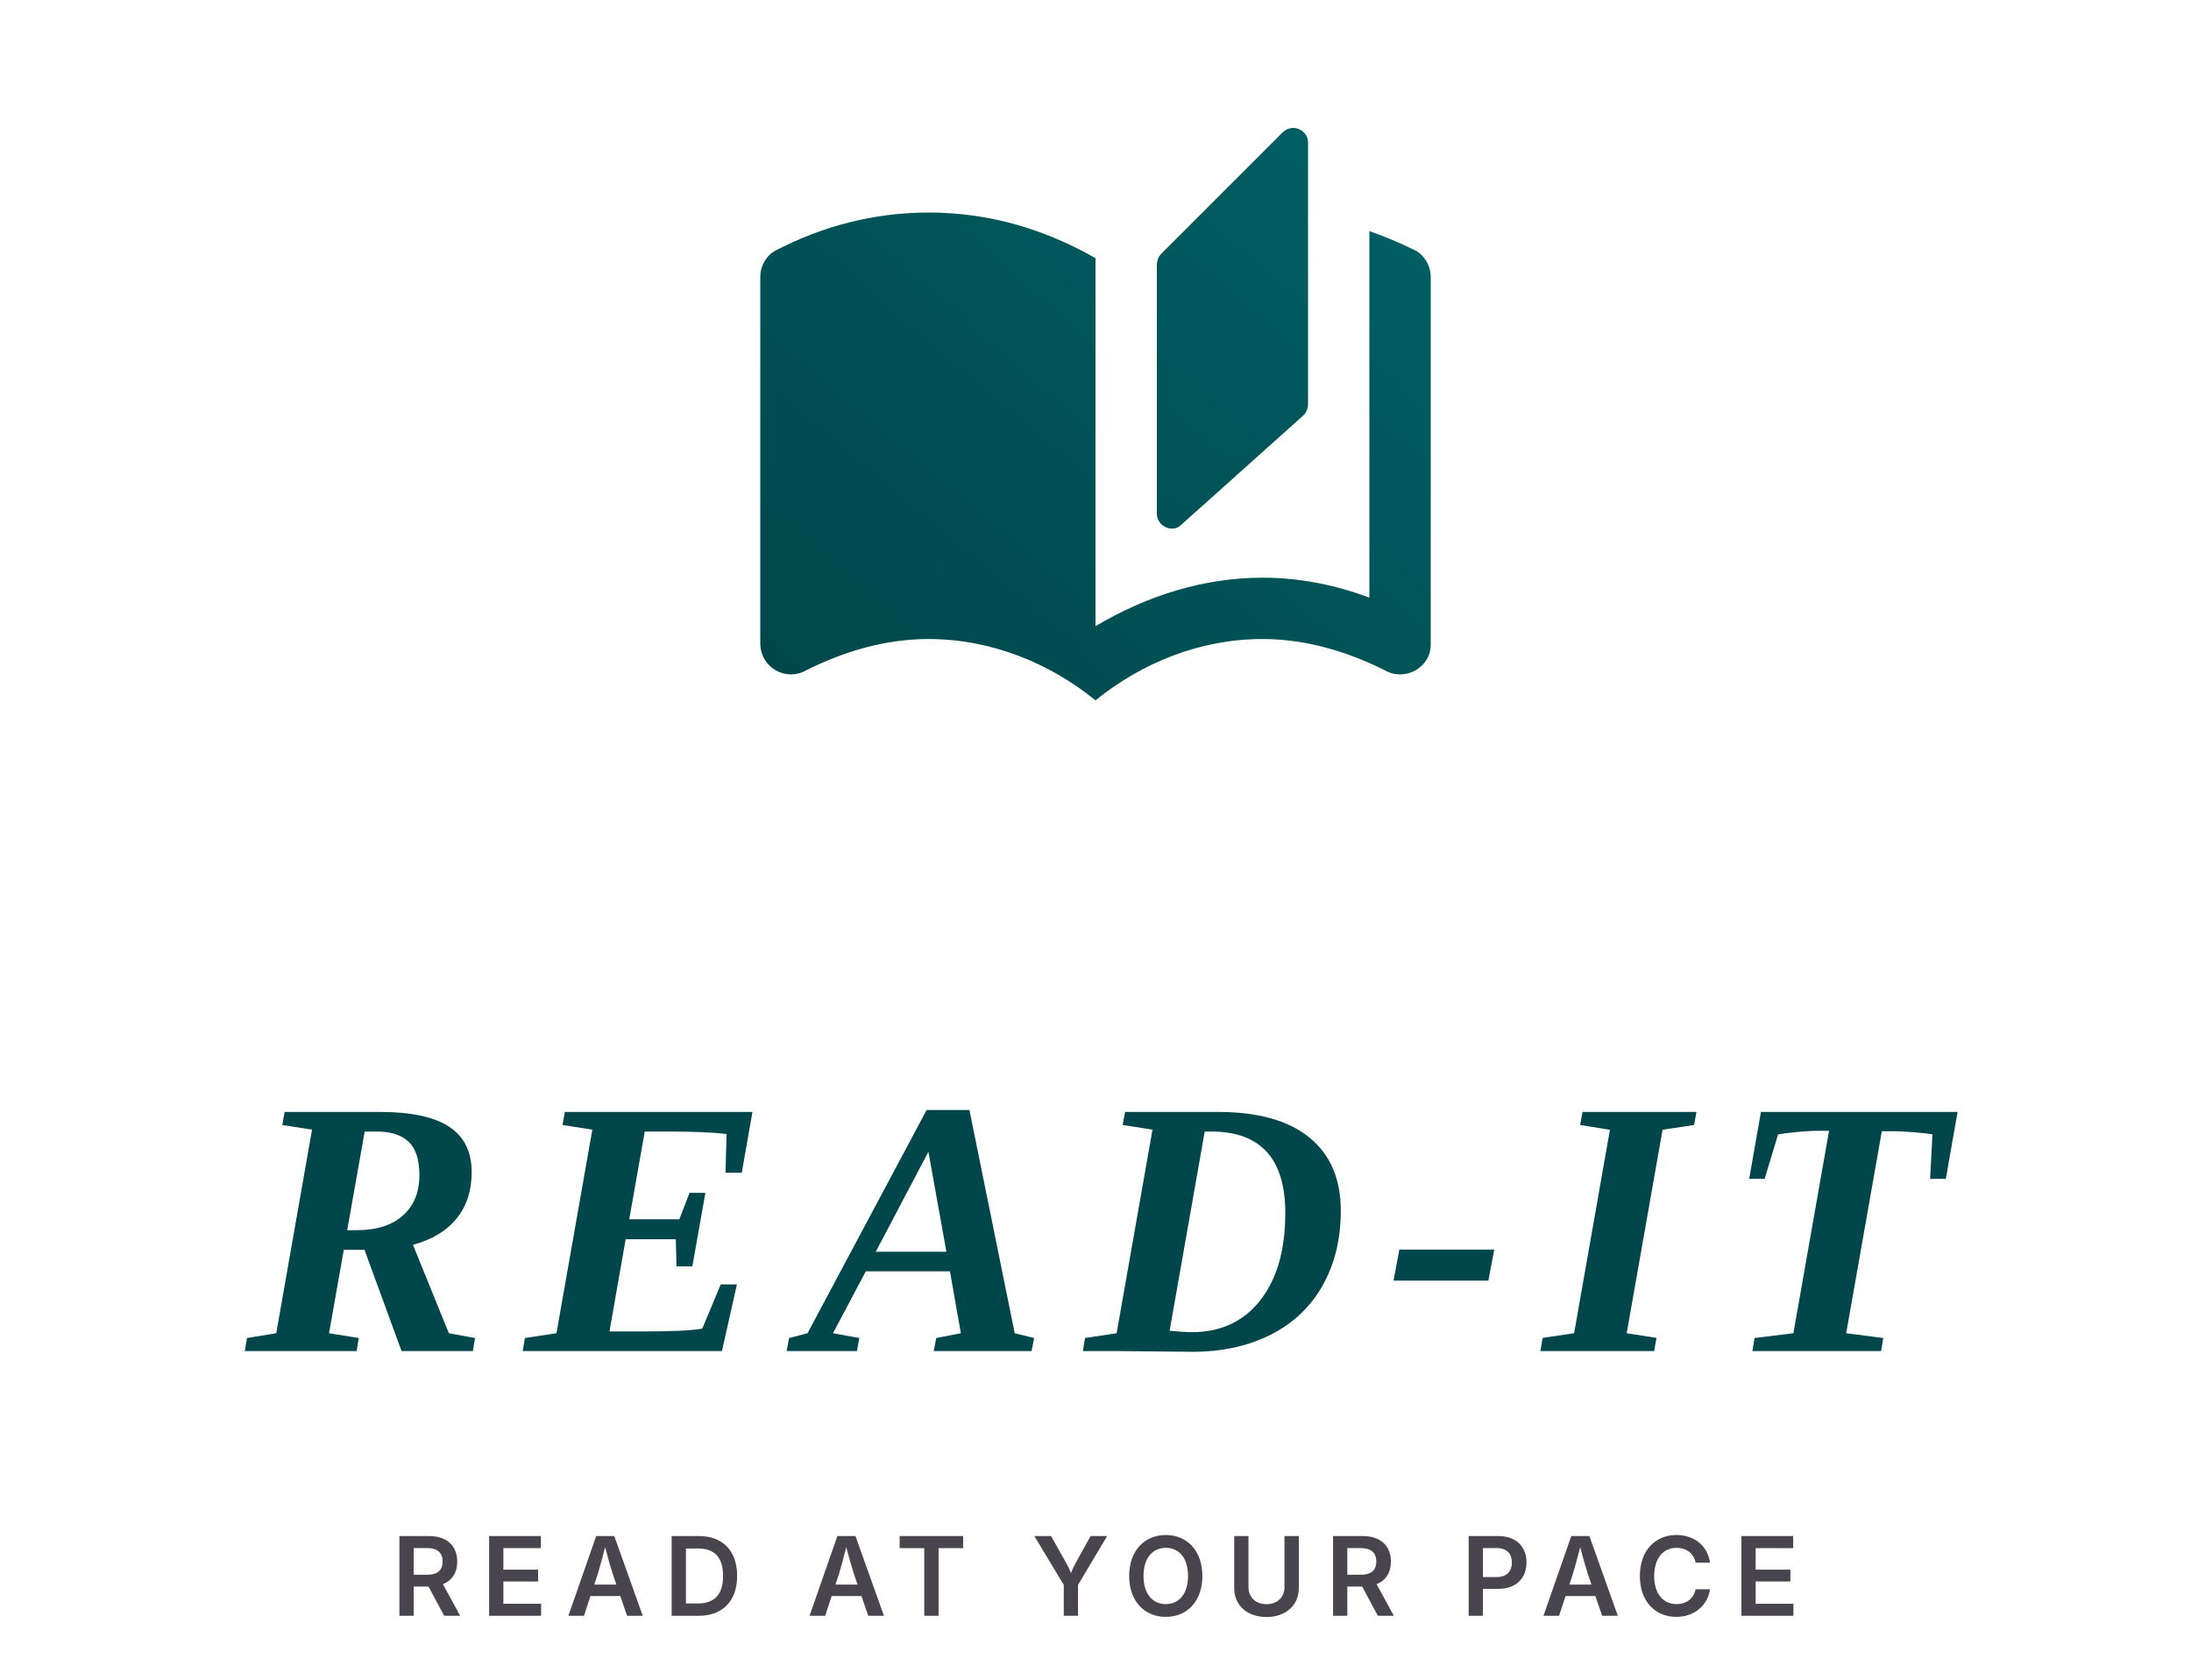
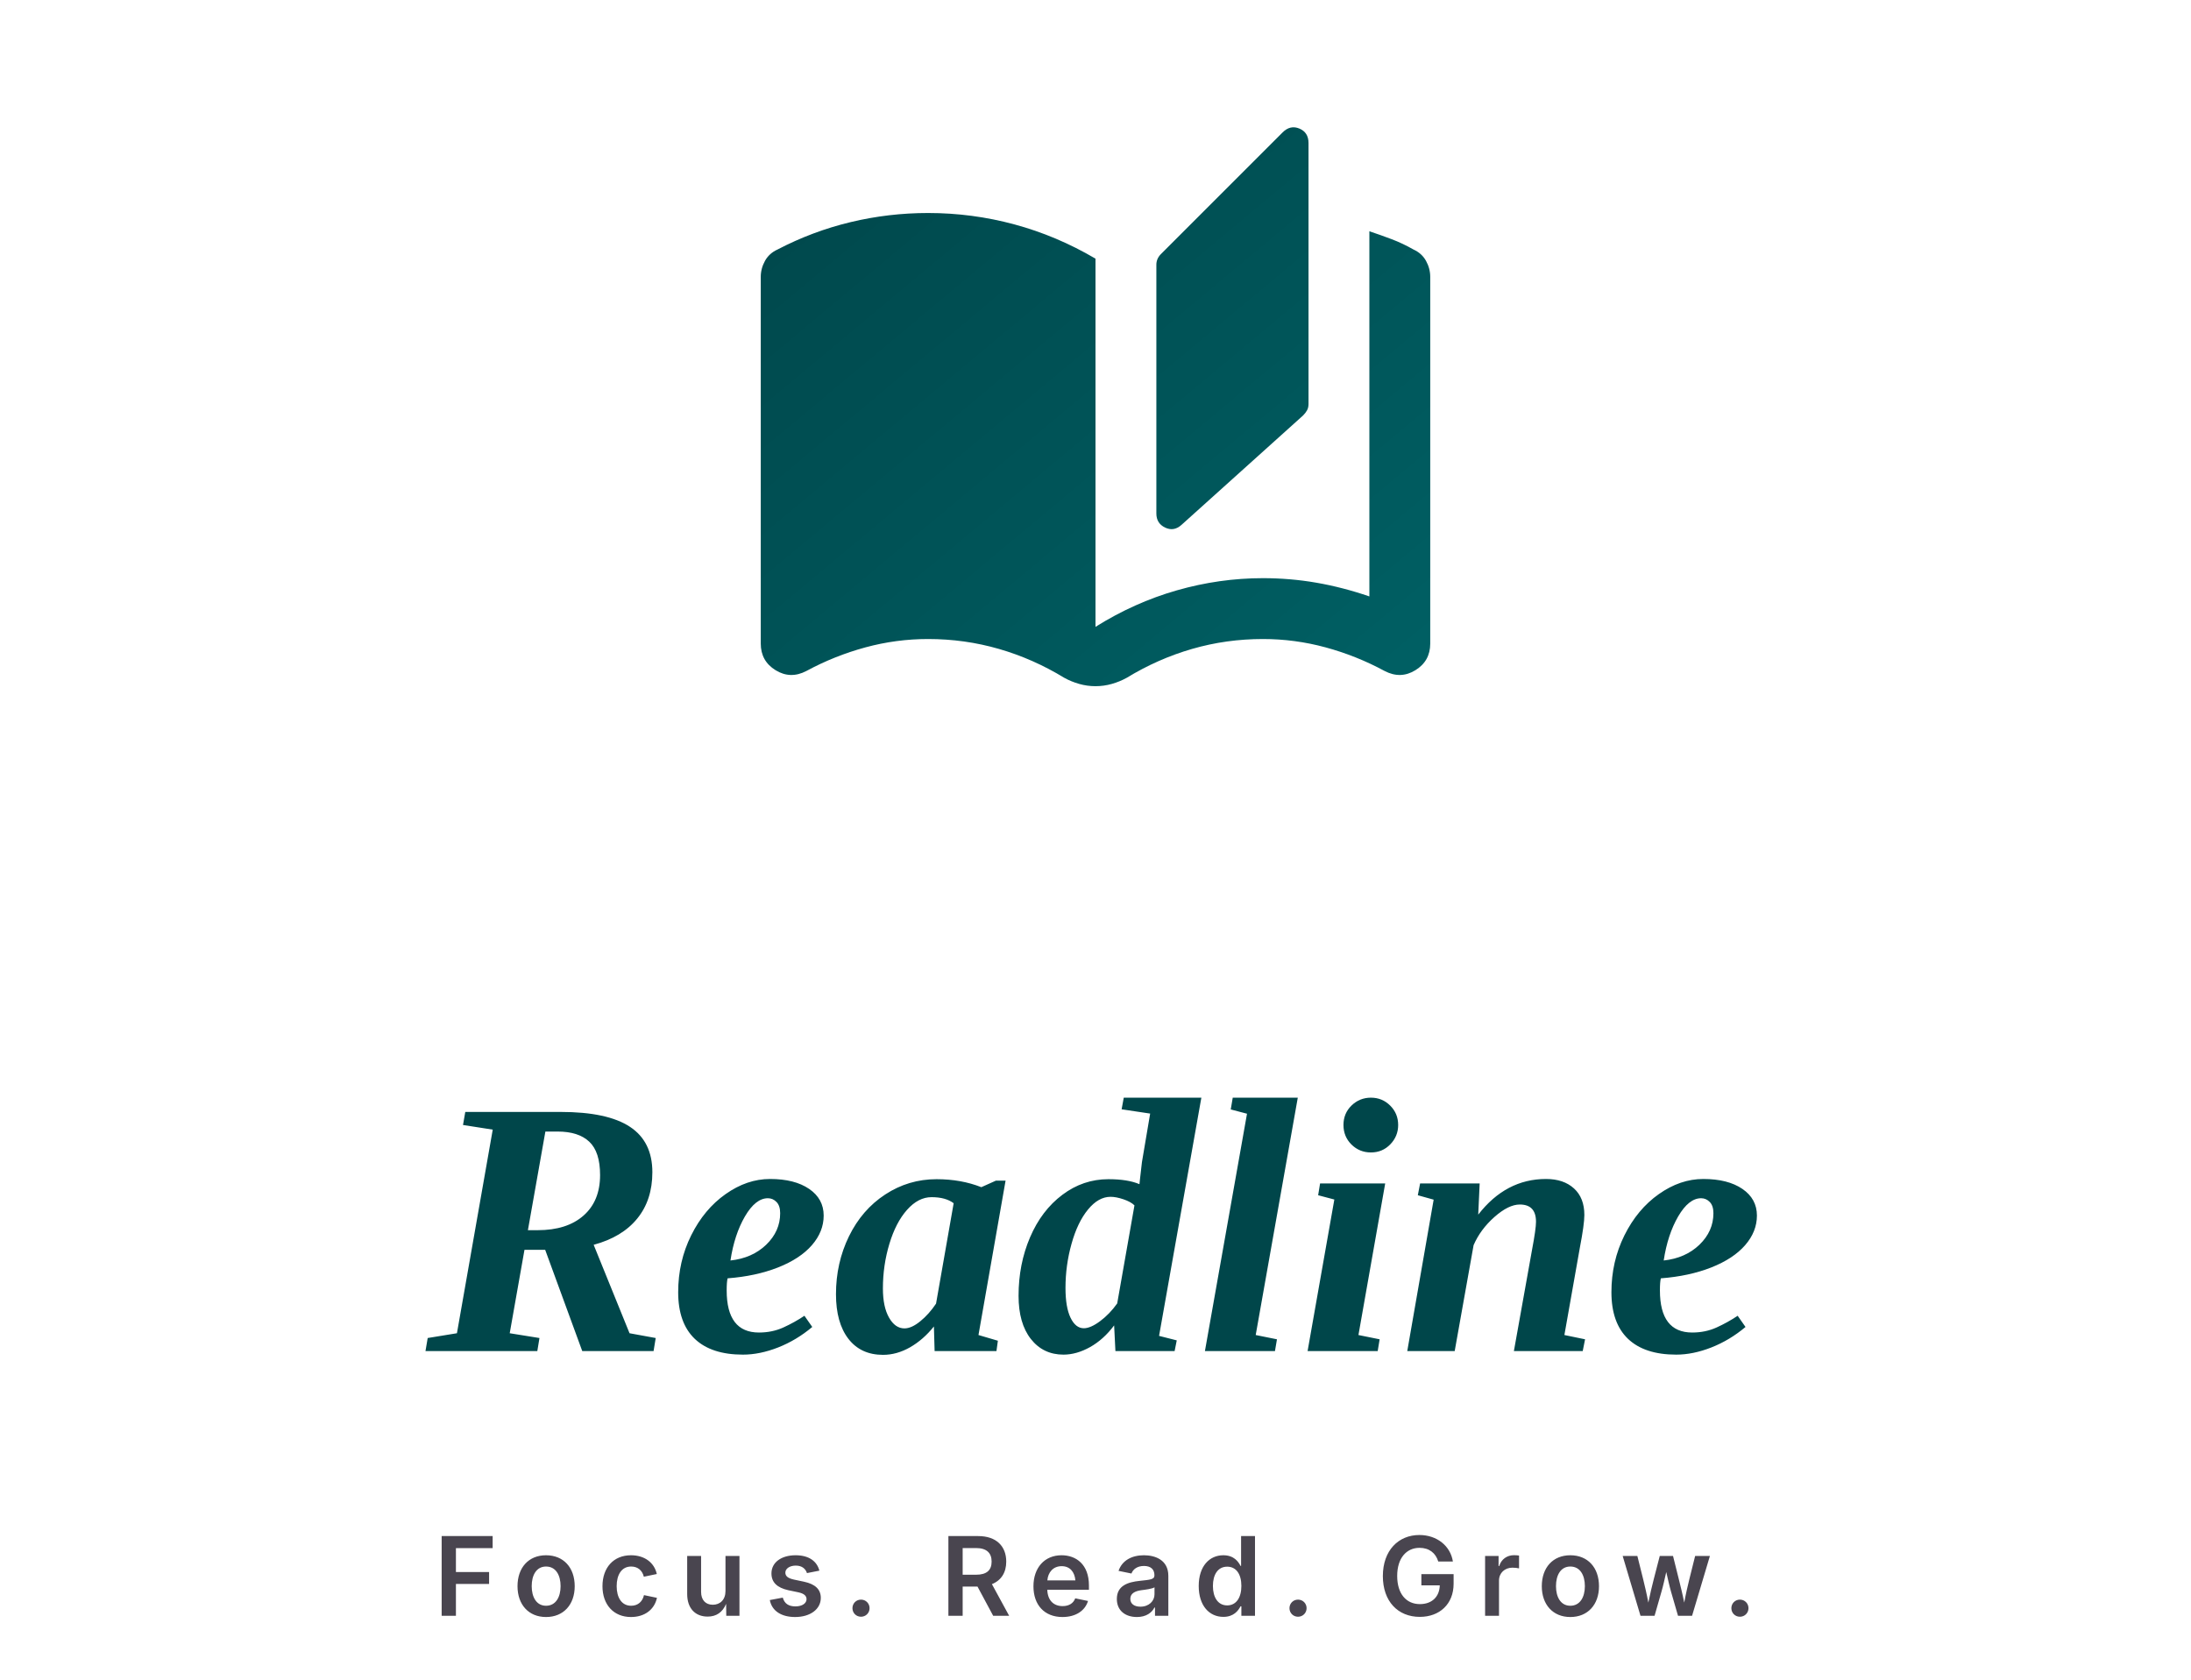
<svg xmlns="http://www.w3.org/2000/svg" viewBox="0 0 480 368" width="480" height="368">
  <defs>
    <linearGradient id="ink" x1="0" y1="0" x2="1" y2="1">
      <stop offset="0%" stop-color="#00464A" />
      <stop offset="100%" stop-color="#006064" />
    </linearGradient>
  </defs>
-   <svg x="160" y="20" width="160" height="160" viewBox="0 0 512 512">
-     <g transform="translate(0,512) scale(1,-1)">
-       <path fill="url(#ink)" d="M387 483 302 398C300 396 299 393 299 390V216C299 207 310 202 316 208L402 285C404 287 405 290 405 293V476C405 485 394 490 387 483ZM479 401C469 406 459 410 448 414V157C424 166 399 171 373 171C333 171 293 159 256 137V395C221 415 182 427 139 427C100 427 64 417 33 401C26 398 21 390 21 382V125C21 108 39 98 53 106C79 119 108 128 139 128C183 128 224 111 256 85C288 111 329 128 373 128C404 128 433 119 459 106C473 98 491 108 491 124V382C491 390 486 398 479 401Z" />
-     </g>
+   <svg x="160" y="20" width="160" height="160" viewBox="0 -960 960 960">
+     <path fill="url(#ink)" d="M458.5-181q-10.5-3-19.5-8-41-25-86-38t-93-13q-42 0-82.5 11T100-198q-21 11-40.5-1T40-234v-482q0-11 5.5-21T62-752q46-24 96-36t102-12q58 0 113.5 15T480-740v484q51-32 107-48t113-16q36 0 70.5 6t69.5 18v-480q15 5 29.5 10.5T898-752q11 5 16.5 15t5.5 21v482q0 23-19.5 35t-40.5 1q-37-20-77.5-31T700-240q-48 0-93 13t-86 38q-9 5-19.5 8t-21.5 3q-11 0-21.5-3ZM593-390q-10 9-21.5 3.5T560-405v-327q0-4 1.5-7.5t4.5-6.5l160-160q10-10 22-5t12 19v343q0 5-2 8.5t-5 6.5L593-390Z" />
  </svg>
-   <text x="240" y="296" text-anchor="middle" font-family="'Newsreader', 'Charter', 'Georgia', 'Times New Roman', serif" font-style="italic" font-weight="800" font-size="80" letter-spacing="8" fill="#00464A">READ-IT</text>
-   <text x="240" y="354" text-anchor="middle" font-family="'Inter', 'Helvetica Neue', 'Helvetica', 'Arial', sans-serif" font-weight="600" font-size="24" letter-spacing="4" fill="#49454F">READ AT YOUR PACE</text>
+   <text x="240" y="296" text-anchor="middle" font-family="'Newsreader 16pt', 'Newsreader', 'Charter', 'Georgia', 'Times New Roman', serif" font-style="italic" font-weight="700" font-size="80" fill="#00464A">Readline</text>
+   <text x="240" y="354" text-anchor="middle" font-family="'Inter', 'Helvetica Neue', 'Helvetica', 'Arial', sans-serif" font-weight="600" font-size="24" letter-spacing="4" fill="#49454F">Focus. Read. Grow.</text>
</svg>
